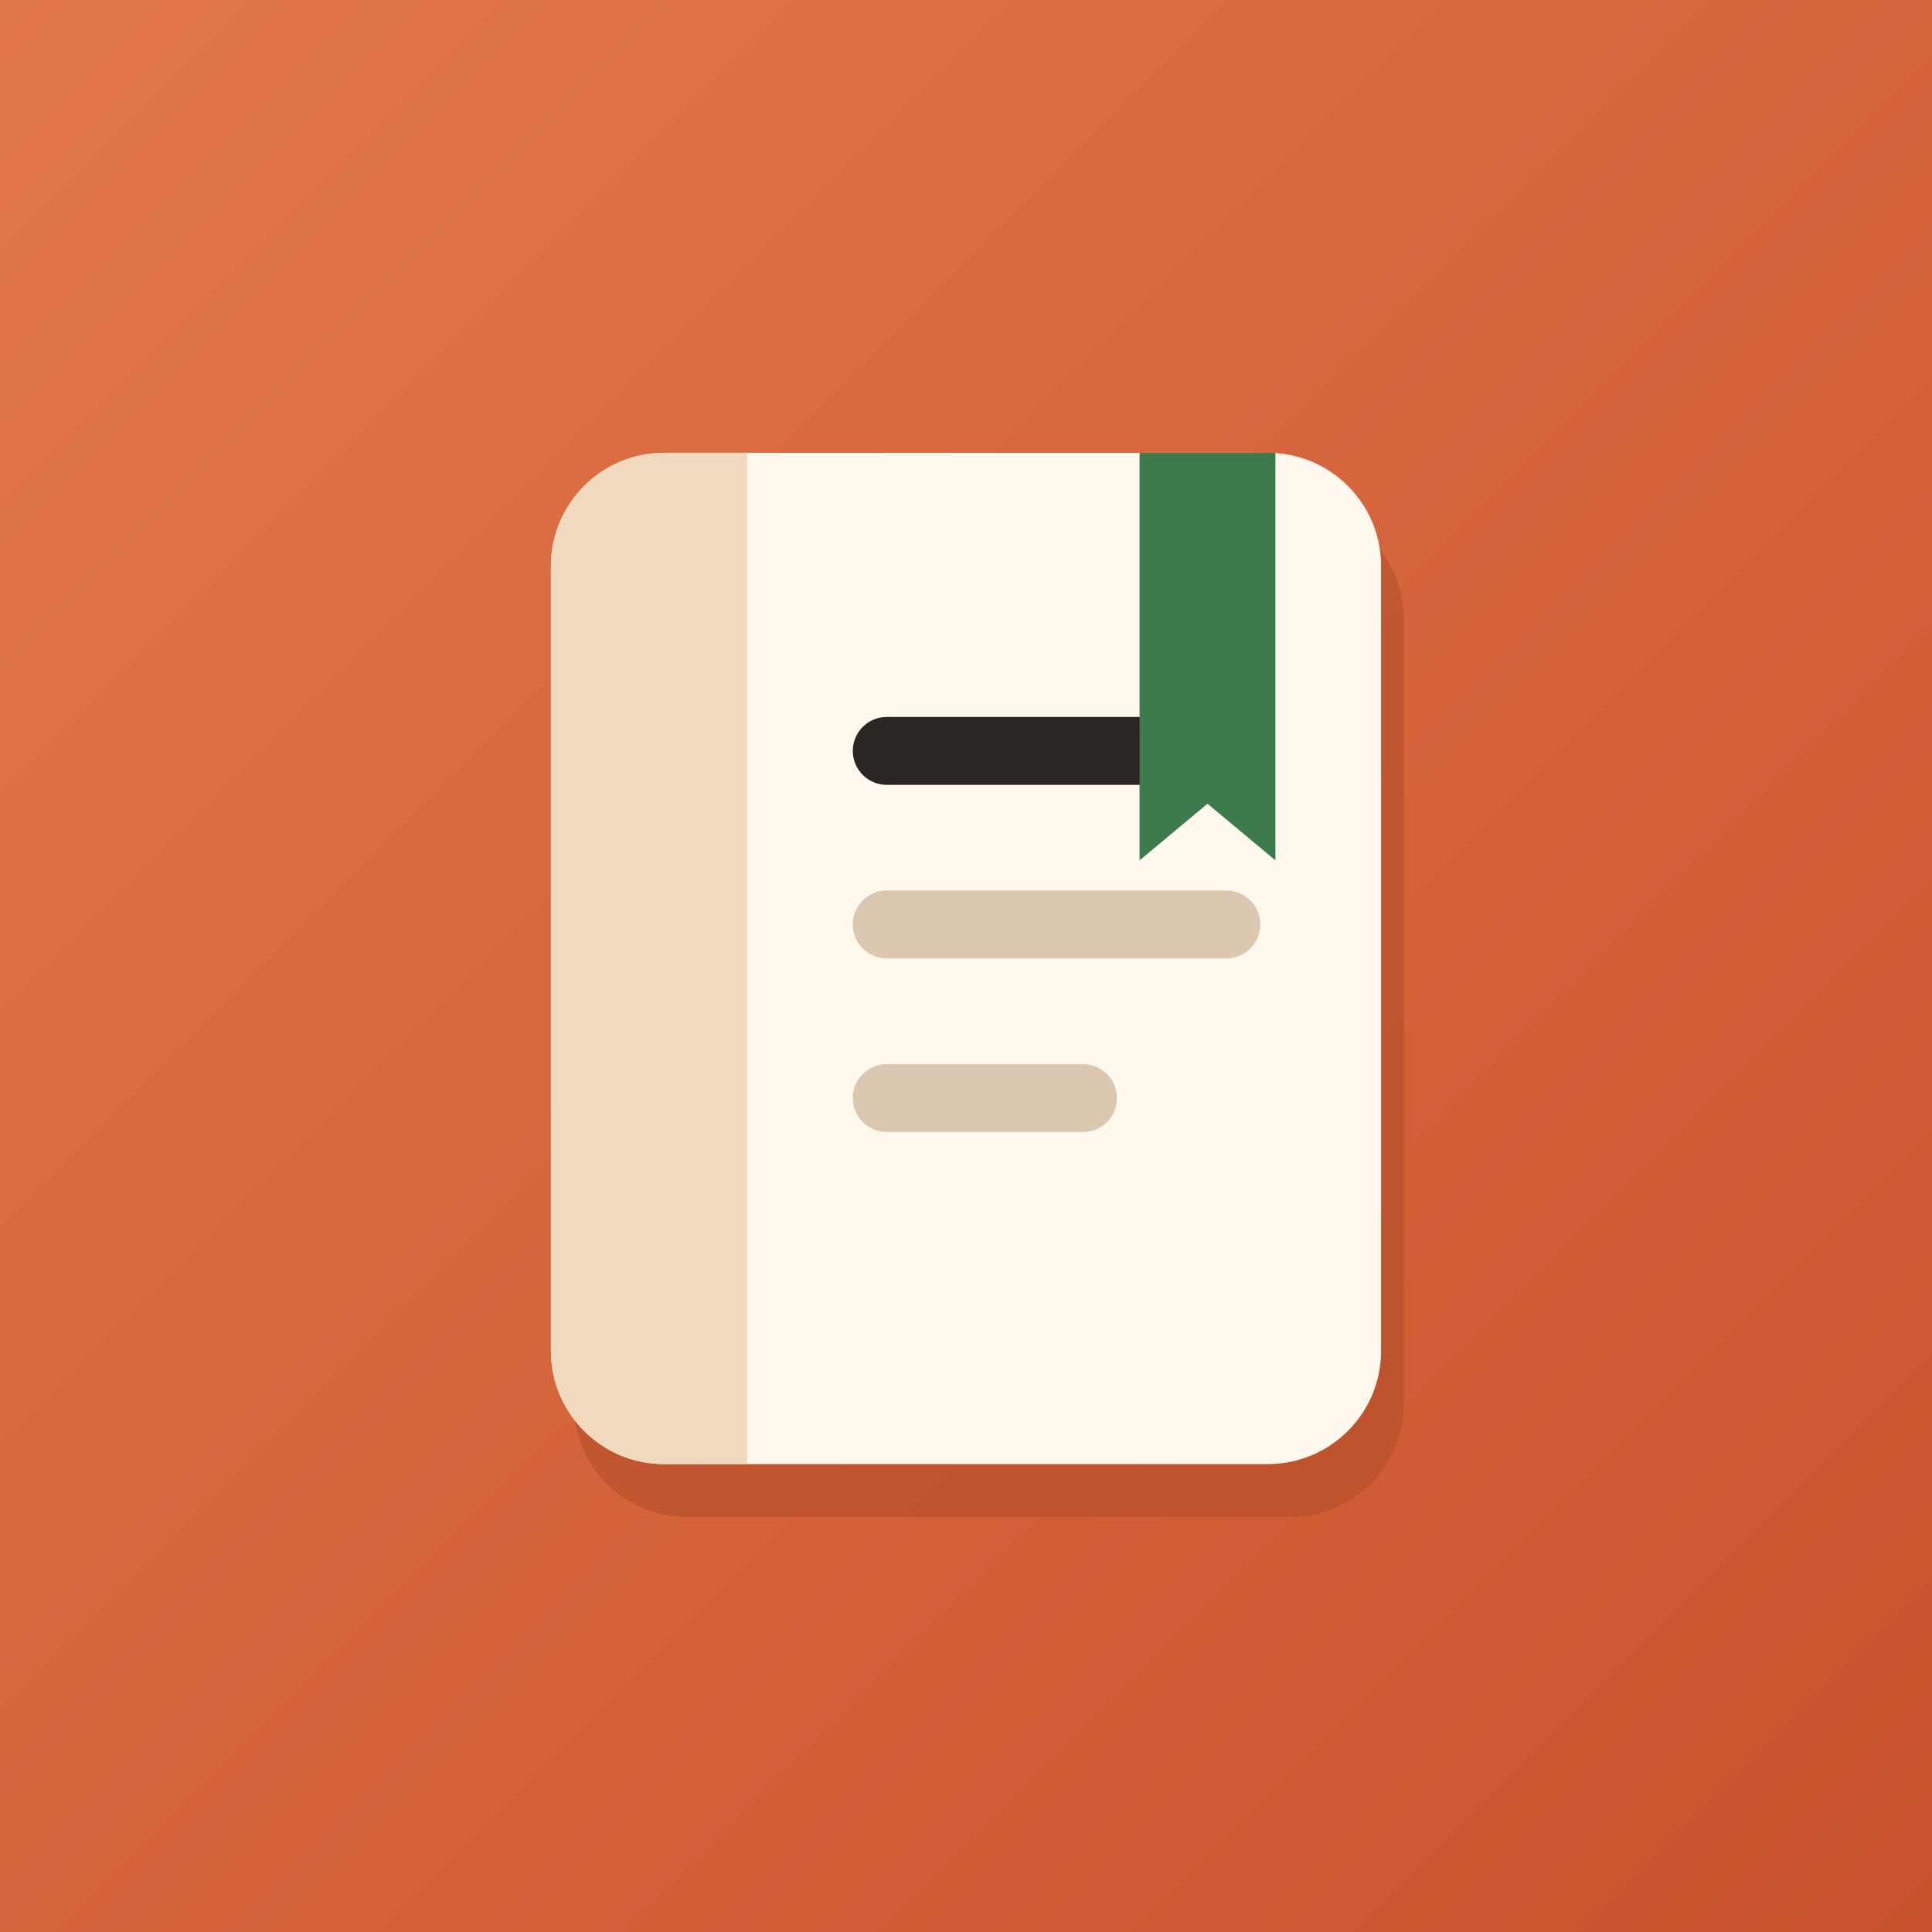
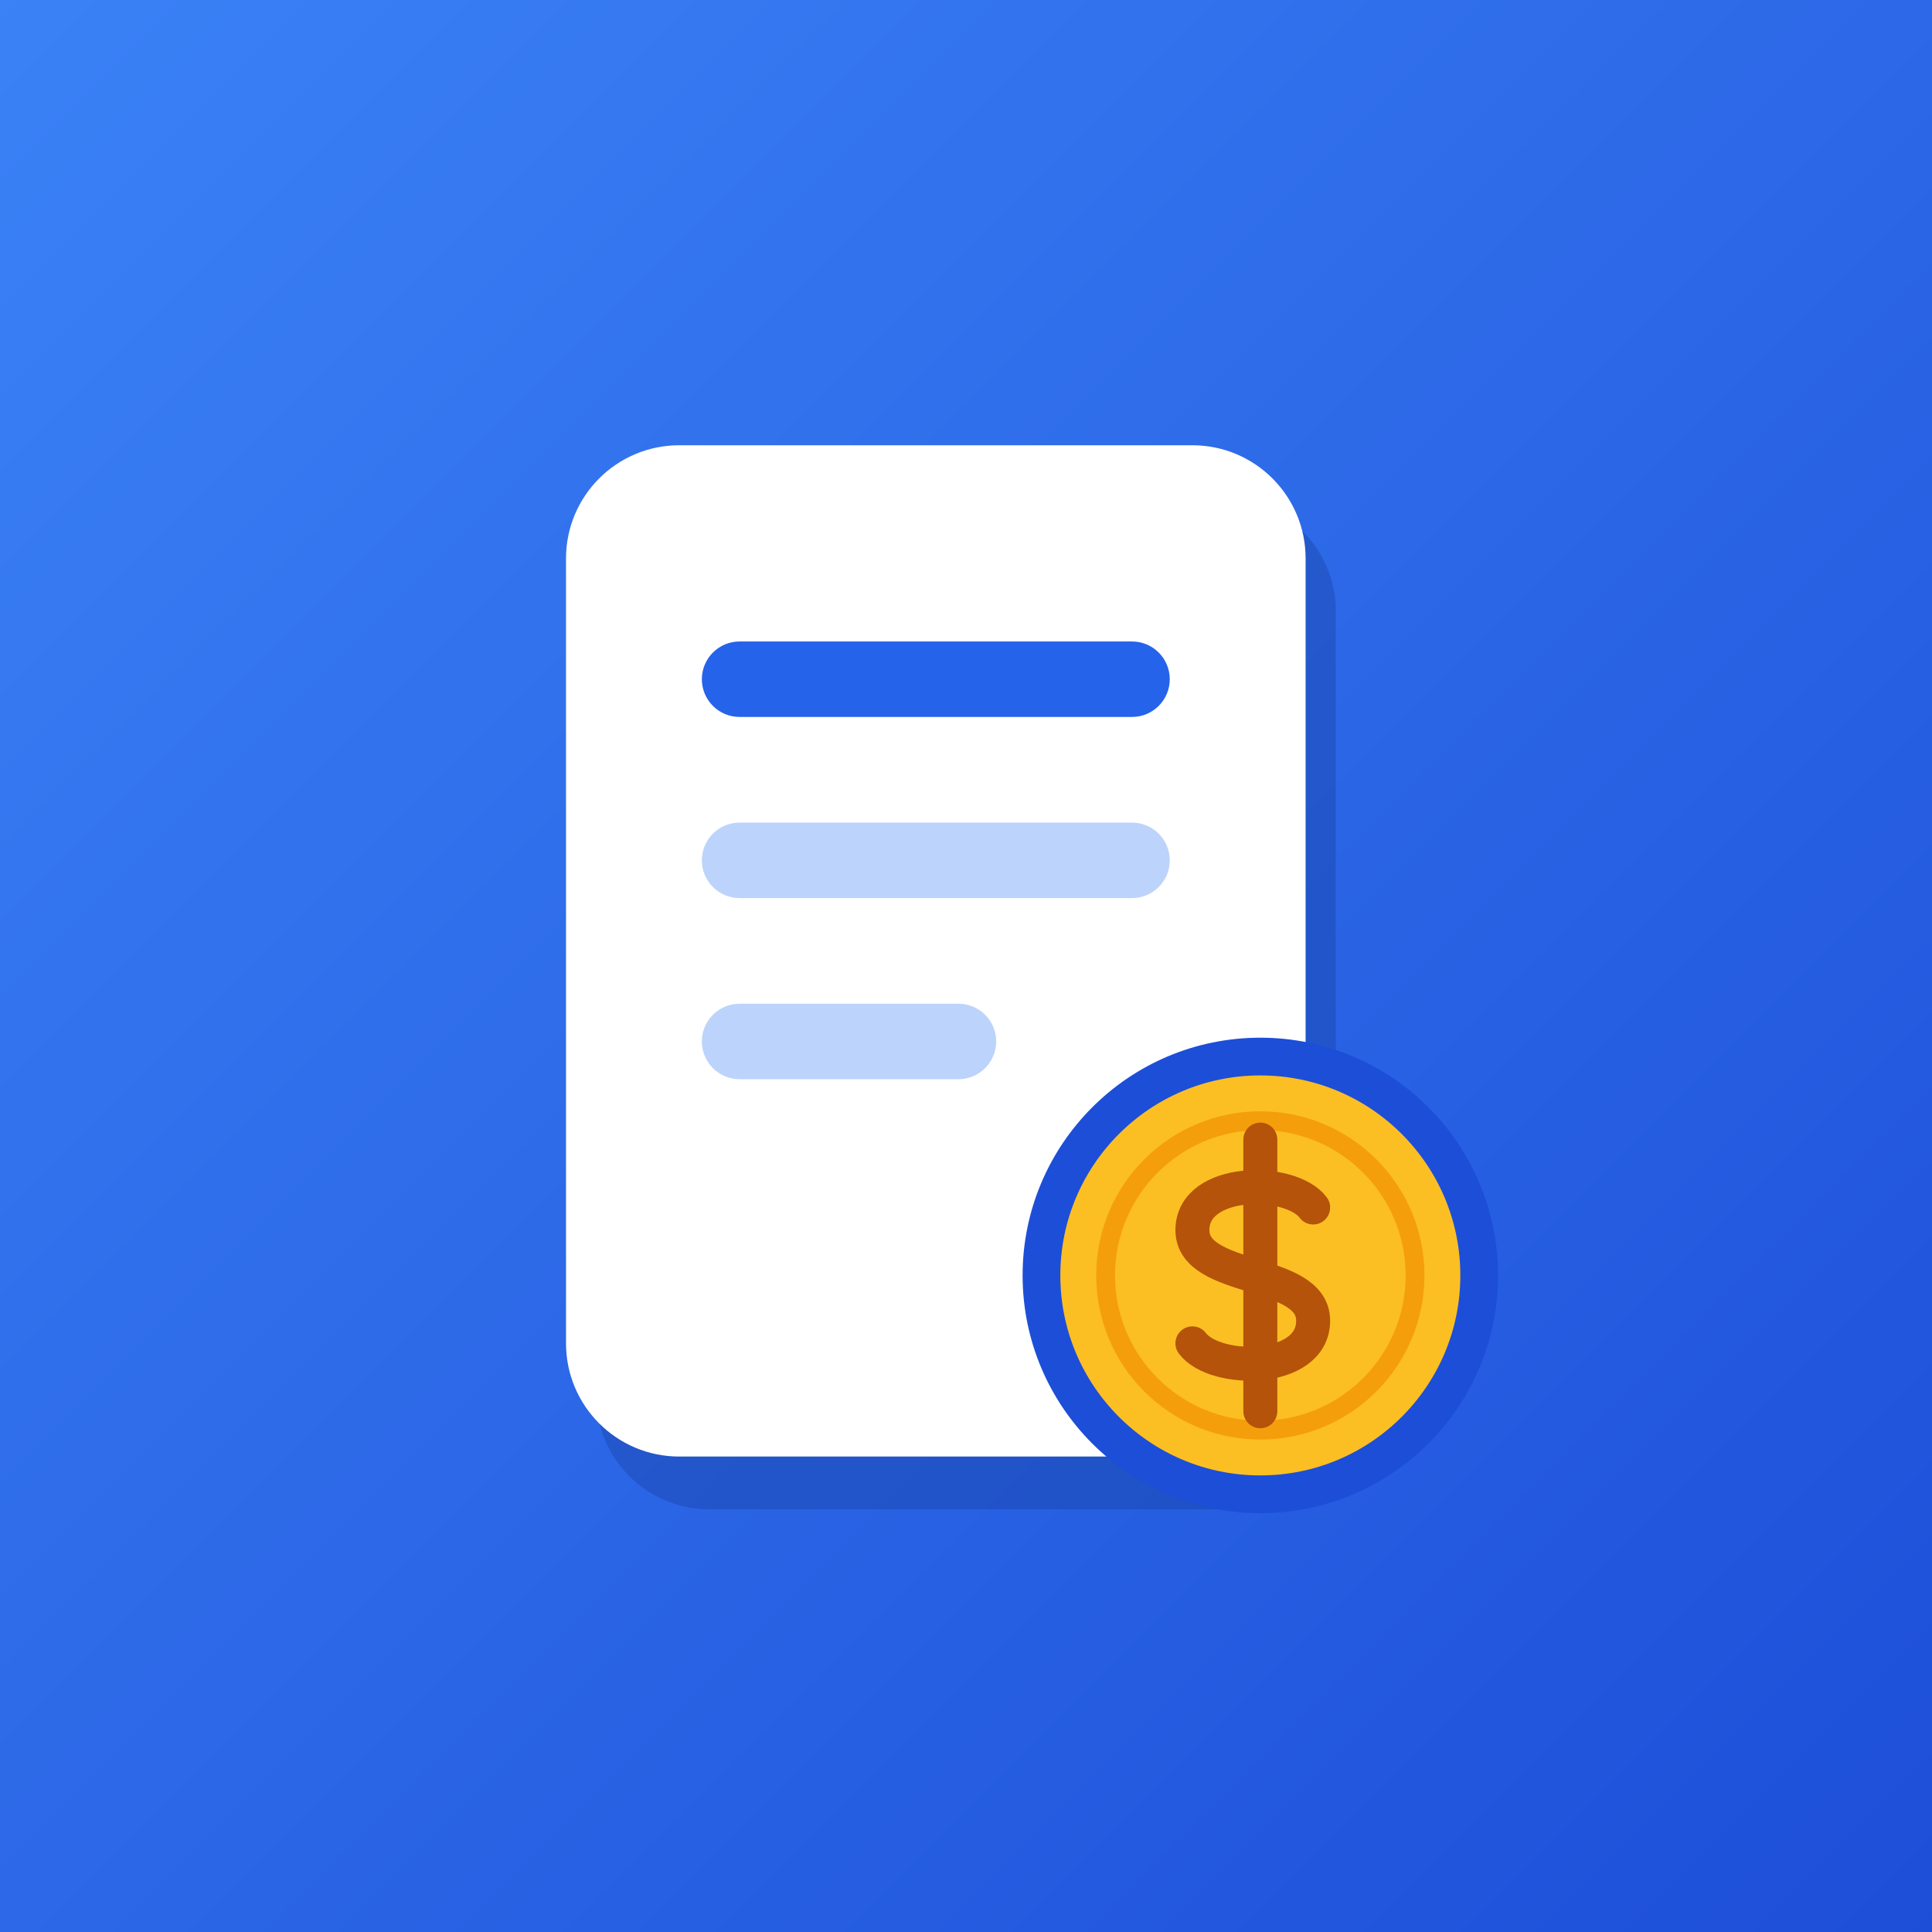
<svg xmlns="http://www.w3.org/2000/svg" viewBox="0 0 512 512">
  <defs>
    <linearGradient id="bg" x1="0" y1="0" x2="1" y2="1">
-       <stop offset="0" stop-color="#e2774b" />
-       <stop offset="1" stop-color="#c8532c" />
+       <stop offset="0" stop-color="#3b82f6" />
+       <stop offset="1" stop-color="#1d4ed8" />
    </linearGradient>
  </defs>
  <rect width="512" height="512" fill="url(#bg)" />
-   <rect x="152" y="134" width="220" height="268" rx="30" fill="#9e3f1f" opacity="0.35" />
-   <rect x="146" y="120" width="220" height="268" rx="30" fill="#fff8ee" />
-   <path d="M176 120h22v268h-22a30 30 0 0 1-30-30V150a30 30 0 0 1 30-30z" fill="#f0d9bf" />
-   <rect x="226" y="190" width="108" height="18" rx="9" fill="#2b2622" />
-   <rect x="226" y="236" width="108" height="18" rx="9" fill="#dcc8b0" />
-   <rect x="226" y="282" width="70" height="18" rx="9" fill="#dcc8b0" />
-   <path d="M302 120h36v108l-18-15-18 15z" fill="#3d7a4c" />
+   <g>
+     <rect x="158" y="132" width="196" height="268" rx="30" fill="#0f2f86" opacity="0.28" />
+     <rect x="150" y="118" width="196" height="268" rx="30" fill="#ffffff" />
+     <rect x="186" y="170" width="124" height="20" rx="10" fill="#2563eb" />
+     <rect x="186" y="218" width="124" height="20" rx="10" fill="#bcd3fb" />
+     <rect x="186" y="266" width="78" height="20" rx="10" fill="#bcd3fb" />
+     <circle cx="334" cy="338" r="58" fill="#fbbf24" stroke="#1d4ed8" stroke-width="10" />
+     <circle cx="334" cy="338" r="41" fill="none" stroke="#f59e0b" stroke-width="5" />
+     <path d="M348 320c-6-8-32-8-32 6s32 10 32 24-26 14-32 6M334 302v72" fill="none" stroke="#b45309" stroke-width="9" stroke-linecap="round" stroke-linejoin="round" />
+   </g>
</svg>
